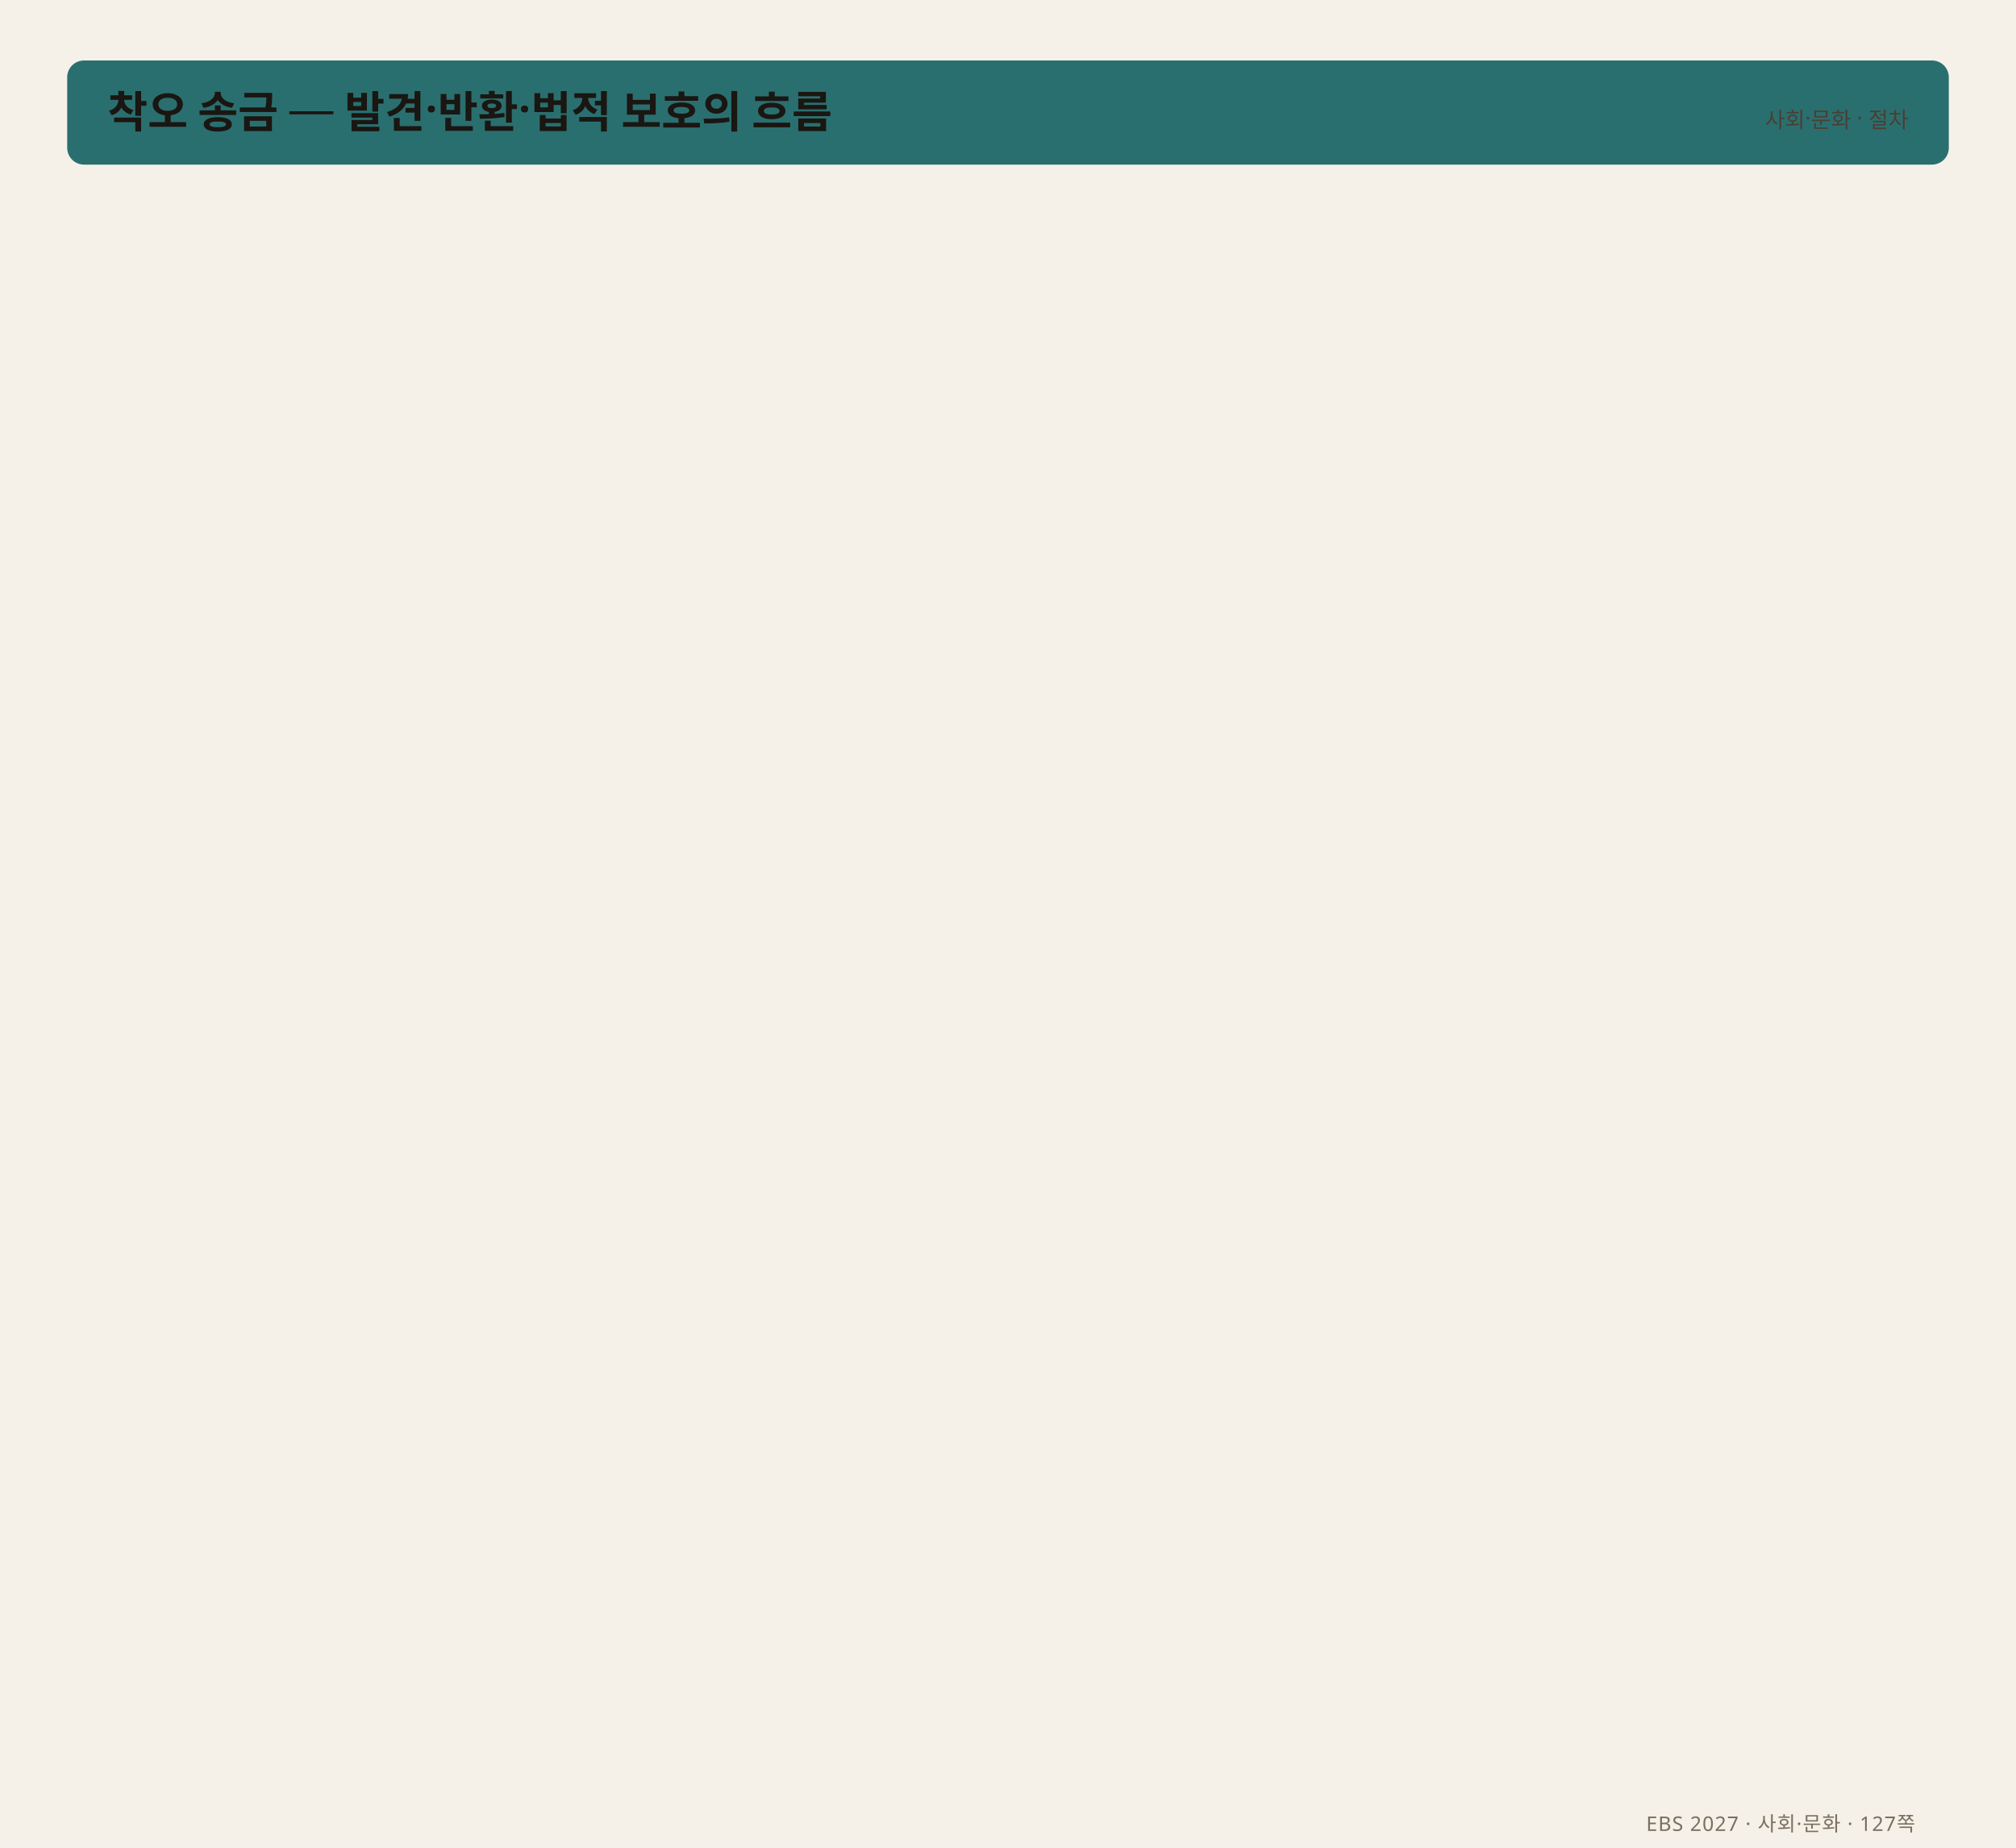
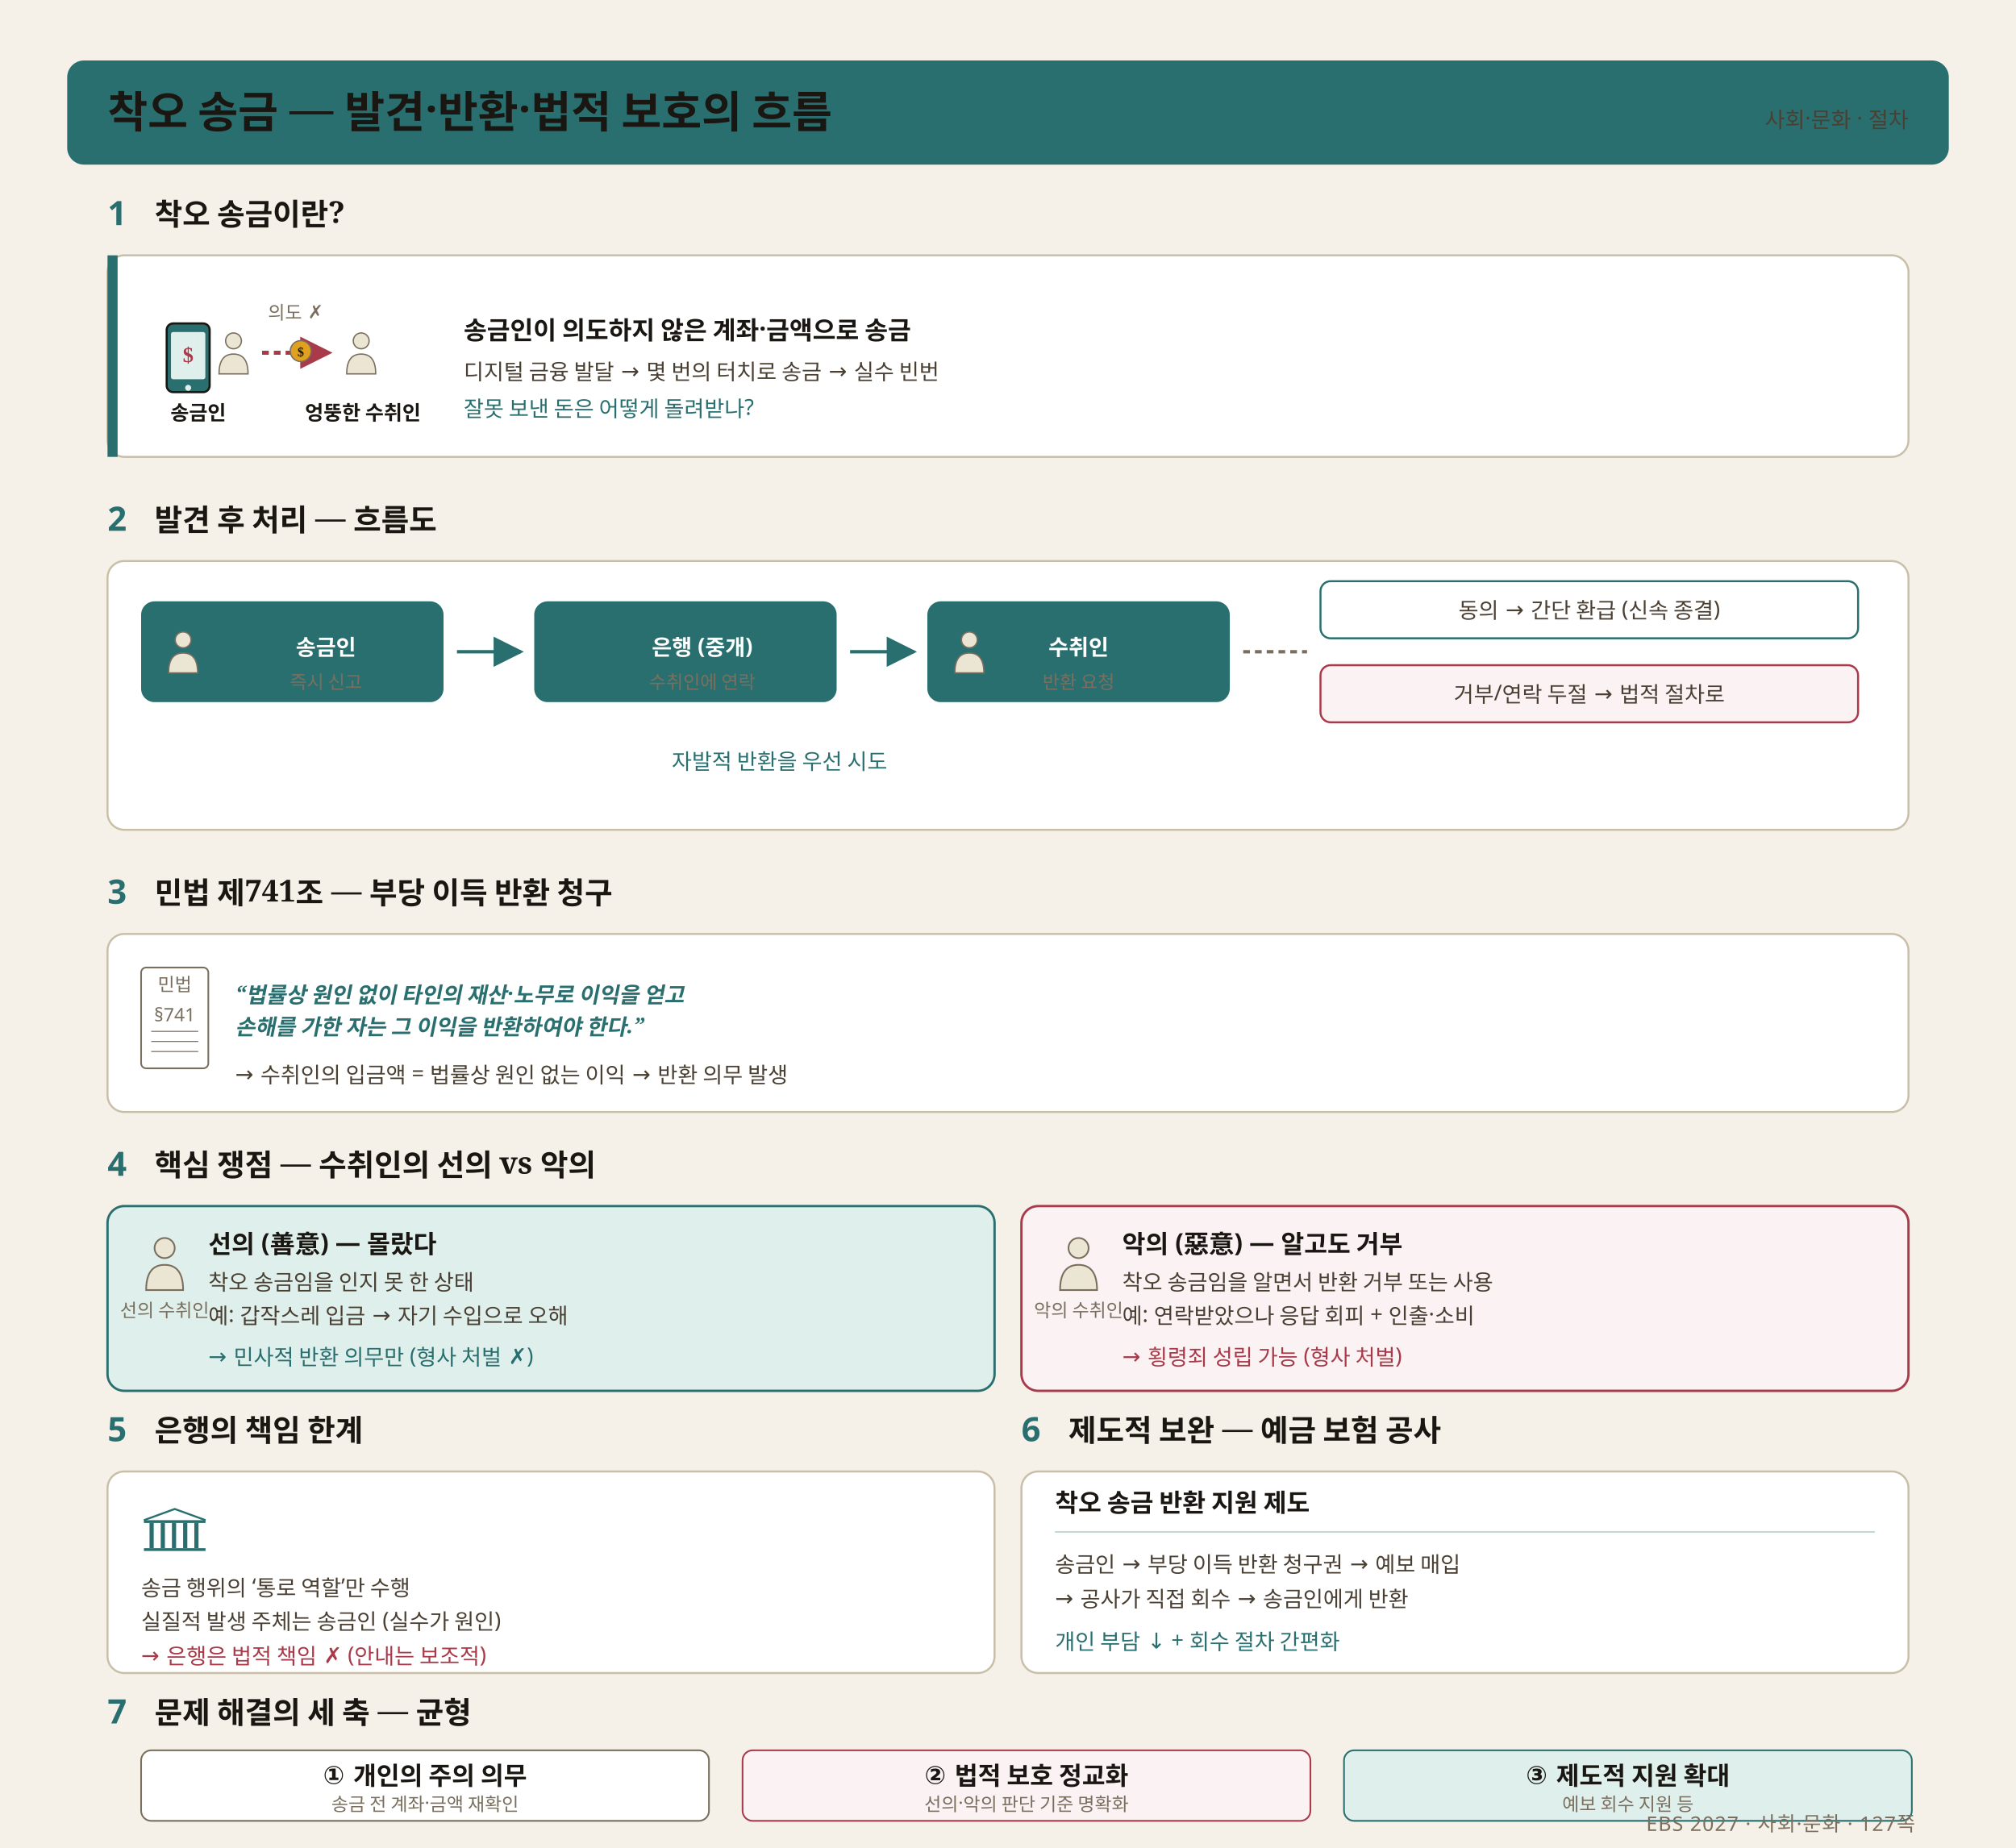
- <svg xmlns="http://www.w3.org/2000/svg" viewBox="0 0 1200 1100" data-app="" role="img" aria-labelledby="t031 d031">
+ <svg xmlns="http://www.w3.org/2000/svg" viewBox="0 0 1200 1100" role="img" aria-labelledby="t031 d031">
  <defs>
    <style>
      .reveal{transition:opacity .35s ease, transform .35s ease}
      svg[data-app] .reveal{opacity:0;transform:translateY(6px)}
      svg[data-app] .reveal.on{opacity:1;transform:translateY(0)}
      .bg{fill:#f5f1e8}
      .panel{fill:#fff;stroke:#c9bfa8;stroke-width:1.2}
      .ti{font:700 26px 'Noto Serif KR',serif;fill:#1a1612}
      .head{font:700 18px 'Noto Serif KR',serif;fill:#1a1612}
      .lab{font:600 15px 'Pretendard',sans-serif;fill:#1a1612}
      .lab-sm{font:400 13px 'Pretendard',sans-serif;fill:#4a3f33}
      .lab-xs{font:400 11px 'Pretendard',sans-serif;fill:#7a6f5f}
      .num{font:700 20px 'Pretendard',sans-serif;fill:#2a6f6f}
      .pill{font:600 13px 'Pretendard',sans-serif;fill:#fff}
      .it-r{font:400 13px 'Pretendard',sans-serif;fill:#a83a4a}
      .it-s{font:400 13px 'Pretendard',sans-serif;fill:#2a6f6f}
      .quote{font:600 13px 'Noto Serif KR',serif;font-style:italic;fill:#2a6f6f}
      .figLab{font:600 12px 'Pretendard',sans-serif;fill:#1a1612}
      .wm{font:400 12px 'Pretendard',sans-serif;fill:#7a6f5f;letter-spacing:.04em}
    </style>
    <marker id="ar31" viewBox="0 0 10 10" refX="9" refY="5" markerWidth="9" markerHeight="9" orient="auto">
      <path d="M0,0 L10,5 L0,10 z" fill="#2a6f6f" />
    </marker>
    <marker id="ar31-r" viewBox="0 0 10 10" refX="9" refY="5" markerWidth="8" markerHeight="8" orient="auto">
      <path d="M0,0 L10,5 L0,10 z" fill="#a83a4a" />
    </marker>
    <symbol id="phone31" viewBox="0 0 24 36">
      <rect x="2" y="2" width="20" height="32" rx="3" fill="#2a6f6f" stroke="#1a1612" stroke-width="1" />
      <rect x="4" y="6" width="16" height="22" rx="1" fill="#dff0ec" />
      <circle cx="12" cy="32" r="1.4" fill="#dff0ec" />
      <text x="12" y="20" font-size="10" font-weight="700" fill="#a83a4a" text-anchor="middle">$</text>
    </symbol>
    <symbol id="bank31" viewBox="0 0 48 36">
      <path d="M2 12 L24 4 L46 12" fill="none" stroke="#2a6f6f" stroke-width="1.4" />
      <rect x="2" y="12" width="44" height="2" fill="#2a6f6f" />
      <rect x="6" y="14" width="3" height="18" fill="#2a6f6f" />
      <rect x="14" y="14" width="3" height="18" fill="#2a6f6f" />
      <rect x="22" y="14" width="3" height="18" fill="#2a6f6f" />
      <rect x="30" y="14" width="3" height="18" fill="#2a6f6f" />
      <rect x="38" y="14" width="3" height="18" fill="#2a6f6f" />
      <rect x="2" y="32" width="44" height="2" fill="#2a6f6f" />
    </symbol>
    <symbol id="person31" viewBox="0 0 28 36">
      <circle cx="14" cy="9" r="6" fill="#ebe5d4" stroke="#7a6f5f" />
      <path d="M3 34 Q3 19 14 19 Q25 19 25 34 Z" fill="#ebe5d4" stroke="#7a6f5f" />
    </symbol>
    <symbol id="coin31" viewBox="0 0 18 18">
      <circle cx="9" cy="9" r="8" fill="#e0a020" stroke="#7a6f5f" />
      <text x="9" y="13" text-anchor="middle" font-size="10" font-weight="700" fill="#1a1612">$</text>
    </symbol>
  </defs>
  <rect class="bg" width="1200" height="1100" />
  <rect x="40" y="36" width="1120" height="62" rx="10" fill="#2a6f6f" />
  <text x="64" y="76" class="ti" fill="#fff">착오 송금 — 발견·반환·법적 보호의 흐름</text>
  <text x="1136" y="76" class="lab-sm" fill="#cfe5e1" text-anchor="end">사회·문화 · 절차</text>
  <g class="reveal" data-reveal-step="1">
    <text x="64" y="134" class="num">1</text>
    <text x="92" y="134" class="head">착오 송금이란?</text>
    <rect class="panel" x="64" y="152" width="1072" height="120" rx="10" />
    <rect x="64" y="152" width="6" height="120" fill="#2a6f6f" />
    <g transform="translate(96,170)">
      <use href="#phone31" x="0" y="20" width="32" height="46" />
      <use href="#person31" x="32" y="24" width="22" height="32" />
      <text x="22" y="80" class="figLab" text-anchor="middle">송금인</text>
      <line x1="60" y1="40" x2="100" y2="40" stroke="#a83a4a" stroke-width="2.4" stroke-dasharray="4 3" marker-end="url(#ar31-r)" />
      <use href="#coin31" x="76" y="32" width="14" height="14" />
      <text x="80" y="20" class="lab-xs" fill="#a83a4a" text-anchor="middle">의도 ✗</text>
      <use href="#person31" x="108" y="24" width="22" height="32" />
      <text x="120" y="80" class="figLab" text-anchor="middle" fill="#a83a4a">엉뚱한 수취인</text>
      <text x="180" y="32" class="lab">송금인이 의도하지 않은 계좌·금액으로 송금</text>
      <text x="180" y="56" class="lab-sm">디지털 금융 발달 → 몇 번의 터치로 송금 → 실수 빈번</text>
      <text x="180" y="78" class="it-s">잘못 보낸 돈은 어떻게 돌려받나?</text>
    </g>
  </g>
  <g class="reveal" data-reveal-step="2">
    <text x="64" y="316" class="num">2</text>
    <text x="92" y="316" class="head">발견 후 처리 — 흐름도</text>
    <rect class="panel" x="64" y="334" width="1072" height="160" rx="10" stroke="#2a6f6f" stroke-width="1.4" fill="#dff0ec" />
    <g transform="translate(84,358)">
      <rect width="180" height="60" rx="8" fill="#2a6f6f" />
      <use href="#person31" x="14" y="14" width="22" height="32" />
      <text x="110" y="32" class="pill" text-anchor="middle">송금인</text>
      <text x="110" y="52" class="lab-xs" fill="#cfe5e1" text-anchor="middle">즉시 신고</text>
      <line x1="188" y1="30" x2="226" y2="30" stroke="#2a6f6f" stroke-width="2" marker-end="url(#ar31)" />
      <rect x="234" y="0" width="180" height="60" rx="8" fill="#2a6f6f" />
      <use href="#bank31" x="244" y="12" width="40" height="36" />
      <text x="334" y="32" class="pill" text-anchor="middle">은행 (중개)</text>
      <text x="334" y="52" class="lab-xs" fill="#cfe5e1" text-anchor="middle">수취인에 연락</text>
      <line x1="422" y1="30" x2="460" y2="30" stroke="#2a6f6f" stroke-width="2" marker-end="url(#ar31)" />
      <rect x="468" y="0" width="180" height="60" rx="8" fill="#2a6f6f" />
      <use href="#person31" x="482" y="14" width="22" height="32" />
      <text x="558" y="32" class="pill" text-anchor="middle">수취인</text>
      <text x="558" y="52" class="lab-xs" fill="#cfe5e1" text-anchor="middle">반환 요청</text>
      <line x1="656" y1="30" x2="694" y2="30" stroke="#7a6f5f" stroke-width="2" stroke-dasharray="4 3" />
      <rect x="702" y="-12" width="320" height="34" rx="6" fill="#fff" stroke="#2a6f6f" stroke-width="1.2" />
      <text x="862" y="10" class="lab-sm" fill="#2a6f6f" text-anchor="middle">동의 → 간단 환급 (신속 종결)</text>
      <rect x="702" y="38" width="320" height="34" rx="6" fill="#fbf2f4" stroke="#a83a4a" stroke-width="1.2" />
      <text x="862" y="60" class="lab-sm" fill="#a83a4a" text-anchor="middle">거부/연락 두절 → 법적 절차로</text>
      <text x="380" y="100" class="it-s" text-anchor="middle">자발적 반환을 우선 시도</text>
    </g>
  </g>
  <g class="reveal" data-reveal-step="3">
    <text x="64" y="538" class="num">3</text>
    <text x="92" y="538" class="head">민법 제741조 — 부당 이득 반환 청구</text>
    <rect class="panel" x="64" y="556" width="1072" height="106" rx="10" />
    <g transform="translate(84,576)">
      <rect width="40" height="60" rx="3" fill="#fff" stroke="#7a6f5f" />
      <text x="20" y="14" class="lab-xs" text-anchor="middle">민법</text>
      <text x="20" y="32" class="lab-xs" text-anchor="middle">§741</text>
      <line x1="6" y1="38" x2="34" y2="38" stroke="#7a6f5f" stroke-width="0.6" />
      <line x1="6" y1="44" x2="34" y2="44" stroke="#7a6f5f" stroke-width="0.6" />
      <line x1="6" y1="50" x2="34" y2="50" stroke="#7a6f5f" stroke-width="0.6" />
      <text x="56" y="20" class="quote">“법률상 원인 없이 타인의 재산·노무로 이익을 얻고</text>
      <text x="56" y="40" class="quote">손해를 가한 자는 그 이익을 반환하여야 한다.”</text>
      <text x="56" y="68" class="lab-sm" fill="#2a6f6f" font-weight="700">→ 수취인의 입금액 = 법률상 원인 없는 이익 → 반환 의무 발생</text>
    </g>
  </g>
  <g class="reveal" data-reveal-step="4">
    <text x="64" y="700" class="num">4</text>
    <text x="92" y="700" class="head">핵심 쟁점 — 수취인의 선의 vs 악의</text>
    <g>
      <rect x="64" y="718" width="528" height="110" rx="10" fill="#dff0ec" stroke="#2a6f6f" stroke-width="1.4" />
      <use href="#person31" x="84" y="734" width="28" height="36" />
      <text x="98" y="784" class="lab-xs" text-anchor="middle">선의 수취인</text>
      <text x="124" y="746" class="lab" fill="#2a6f6f">선의 (善意) — 몰랐다</text>
      <text x="124" y="768" class="lab-sm">착오 송금임을 인지 못 한 상태</text>
      <text x="124" y="788" class="lab-sm">예: 갑작스레 입금 → 자기 수입으로 오해</text>
      <text x="124" y="812" class="it-s">→ 민사적 반환 의무만 (형사 처벌 ✗)</text>
      <rect x="608" y="718" width="528" height="110" rx="10" fill="#fbf2f4" stroke="#a83a4a" stroke-width="1.4" />
      <use href="#person31" x="628" y="734" width="28" height="36" />
      <text x="642" y="784" class="lab-xs" fill="#a83a4a" text-anchor="middle">악의 수취인</text>
      <text x="668" y="746" class="lab" fill="#a83a4a">악의 (惡意) — 알고도 거부</text>
      <text x="668" y="768" class="lab-sm">착오 송금임을 알면서 반환 거부 또는 사용</text>
      <text x="668" y="788" class="lab-sm">예: 연락받았으나 응답 회피 + 인출·소비</text>
      <text x="668" y="812" class="it-r">→ 횡령죄 성립 가능 (형사 처벌)</text>
    </g>
  </g>
  <g class="reveal" data-reveal-step="5">
    <text x="64" y="858" class="num">5</text>
    <text x="92" y="858" class="head">은행의 책임 한계</text>
    <rect class="panel" x="64" y="876" width="528" height="120" rx="10" />
    <use href="#bank31" x="84" y="894" width="40" height="32" />
    <text x="84" y="950" class="lab-sm">송금 행위의 ‘통로 역할’만 수행</text>
    <text x="84" y="970" class="lab-sm">실질적 발생 주체는 송금인 (실수가 원인)</text>
    <text x="84" y="990" class="it-r">→ 은행은 법적 책임 ✗ (안내는 보조적)</text>
  </g>
  <g class="reveal" data-reveal-step="6">
    <text x="608" y="858" class="num">6</text>
    <text x="636" y="858" class="head">제도적 보완 — 예금 보험 공사</text>
    <rect class="panel" x="608" y="876" width="528" height="120" rx="10" stroke="#2a6f6f" stroke-width="1.4" fill="#dff0ec" />
    <text x="628" y="900" class="lab" fill="#2a6f6f">착오 송금 반환 지원 제도</text>
    <line x1="628" y1="912" x2="1116" y2="912" stroke="#bfd9d3" />
    <text x="628" y="936" class="lab-sm">송금인 → 부당 이득 반환 청구권 → 예보 매입</text>
    <text x="628" y="956" class="lab-sm">→ 공사가 직접 회수 → 송금인에게 반환</text>
    <text x="628" y="982" class="it-s">개인 부담 ↓ + 회수 절차 간편화</text>
  </g>
  <g class="reveal" data-reveal-step="7">
    <text x="64" y="1026" class="num">7</text>
    <text x="92" y="1026" class="head">문제 해결의 세 축 — 균형</text>
    <g transform="translate(84,1042)">
      <rect width="338" height="42" rx="6" fill="#fff" stroke="#7a6f5f" />
      <text x="169" y="20" class="lab" text-anchor="middle">① 개인의 주의 의무</text>
      <text x="169" y="36" class="lab-xs" text-anchor="middle">송금 전 계좌·금액 재확인</text>
      <rect x="358" y="0" width="338" height="42" rx="6" fill="#fbf2f4" stroke="#a83a4a" />
      <text x="527" y="20" class="lab" text-anchor="middle" fill="#a83a4a">② 법적 보호 정교화</text>
      <text x="527" y="36" class="lab-xs" text-anchor="middle">선의·악의 판단 기준 명확화</text>
      <rect x="716" y="0" width="338" height="42" rx="6" fill="#dff0ec" stroke="#2a6f6f" />
      <text x="885" y="20" class="lab" text-anchor="middle" fill="#2a6f6f">③ 제도적 지원 확대</text>
      <text x="885" y="36" class="lab-xs" text-anchor="middle">예보 회수 지원 등</text>
    </g>
  </g>
  <text x="1140" y="1090" class="wm" text-anchor="end">EBS 2027 · 사회·문화 · 127쪽</text>
</svg>
